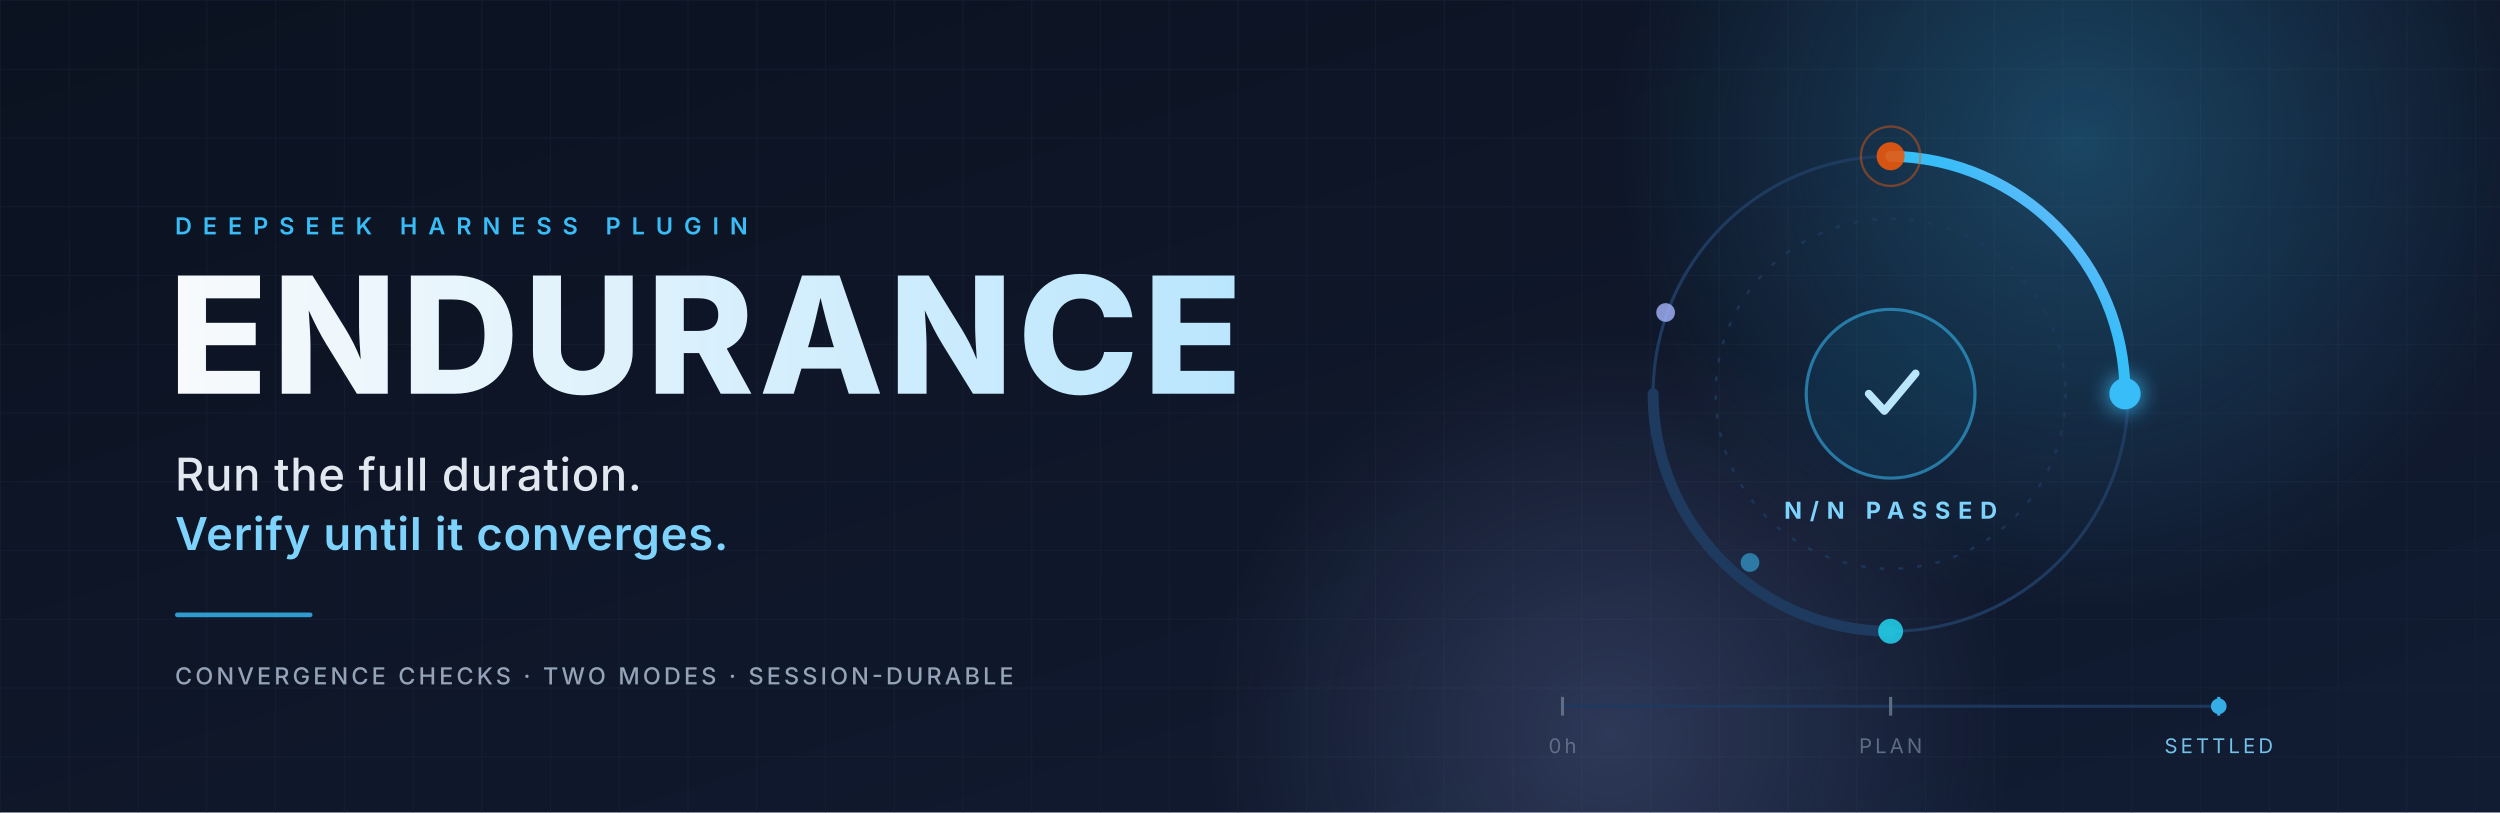
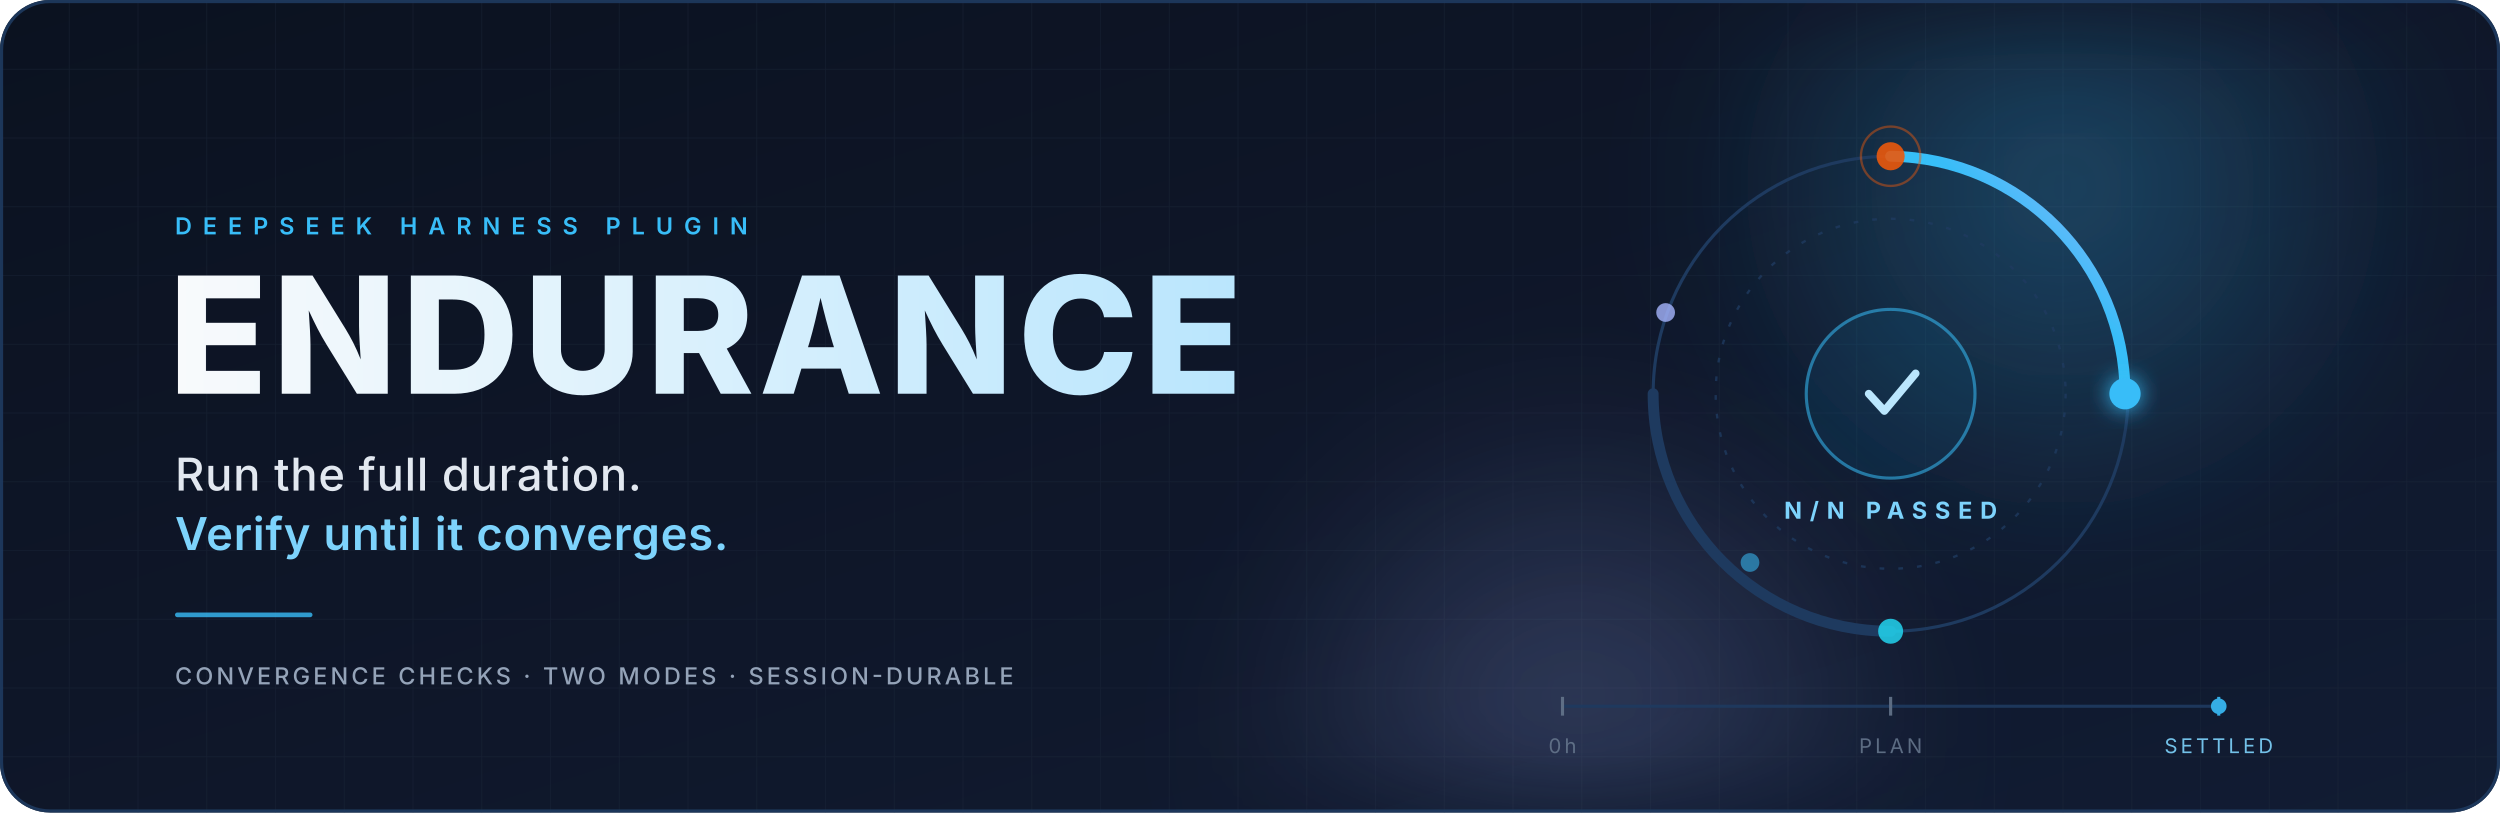
<svg xmlns="http://www.w3.org/2000/svg" viewBox="0 0 1600 520" width="1600" height="520" role="img" aria-label="Endurance — run the full duration, verify until it converges">
  <defs>
    <linearGradient id="bg" x1="0" y1="0" x2="1" y2="1">
      <stop offset="0" stop-color="#0B1220" />
      <stop offset="0.55" stop-color="#0F172A" />
      <stop offset="1" stop-color="#111C33" />
    </linearGradient>
    <radialGradient id="glow" cx="0.5" cy="0.5" r="0.5">
-       <stop offset="0" stop-color="#38BDF8" stop-opacity="0.28" />
+       <stop offset="0" stop-color="#38BDF8" stop-opacity="0.30" />
      <stop offset="1" stop-color="#38BDF8" stop-opacity="0" />
    </radialGradient>
    <radialGradient id="glow2" cx="0.5" cy="0.5" r="0.5">
-       <stop offset="0" stop-color="#A5B4FC" stop-opacity="0.20" />
+       <stop offset="0" stop-color="#A5B4FC" stop-opacity="0.24" />
      <stop offset="1" stop-color="#A5B4FC" stop-opacity="0" />
    </radialGradient>
    <linearGradient id="title" x1="0" y1="0" x2="1" y2="0">
      <stop offset="0" stop-color="#F8FAFC" />
      <stop offset="1" stop-color="#BAE6FD" />
    </linearGradient>
    <linearGradient id="arc" x1="0" y1="1" x2="1" y2="0">
      <stop offset="0" stop-color="#22D3EE" />
      <stop offset="0.6" stop-color="#38BDF8" />
      <stop offset="1" stop-color="#A5B4FC" />
    </linearGradient>
+     <linearGradient id="beam" x1="0" y1="0" x2="1" y2="0">
+       <stop offset="0" stop-color="#FFFFFF" stop-opacity="0" />
+       <stop offset="0.45" stop-color="#BAE6FD" stop-opacity="0.42" />
+       <stop offset="0.52" stop-color="#FFFFFF" stop-opacity="0.62" />
+       <stop offset="0.6" stop-color="#BAE6FD" stop-opacity="0.36" />
+       <stop offset="1" stop-color="#FFFFFF" stop-opacity="0" />
+     </linearGradient>
    <pattern id="grid" width="44" height="44" patternUnits="userSpaceOnUse">
      <path d="M 44 0 L 0 0 0 44" fill="none" stroke="#1E293B" stroke-width="1" />
    </pattern>
    <filter id="soft" x="-60%" y="-60%" width="220%" height="220%">
      <feGaussianBlur stdDeviation="7" result="blur" />
      <feMerge>
        <feMergeNode in="blur" />
        <feMergeNode in="SourceGraphic" />
      </feMerge>
    </filter>
+     <filter id="drift" x="-30%" y="-30%" width="160%" height="160%">
+       <feGaussianBlur stdDeviation="42" />
+     </filter>
+     <clipPath id="frame">
+       <rect x="0" y="0" width="1600" height="520" rx="32" />
+     </clipPath>
+     <style>
+       .glow-a { animation: driftA 26s ease-in-out infinite alternate; }
+       .glow-b { animation: driftB 34s ease-in-out infinite alternate; }
+       .beam   { animation: sweep 5.6s cubic-bezier(.35,0,.2,1) infinite; }
+       @keyframes driftA {
+         0%   { transform: translate(0, 0) scale(1); opacity: .9; }
+         100% { transform: translate(-110px, 46px) scale(1.18); opacity: .65; }
+       }
+       @keyframes driftB {
+         0%   { transform: translate(0, 0) scale(1.06); opacity: .75; }
+         100% { transform: translate(88px, -58px) scale(.92); opacity: 1; }
+       }
+       @keyframes sweep {
+         0%   { transform: translateX(-560px) skewX(-18deg); opacity: 0; }
+         8%   { opacity: .75; }
+         28%  { transform: translateX(2140px) skewX(-18deg); opacity: 0; }
+         100% { transform: translateX(2140px) skewX(-18deg); opacity: 0; }
+       }
+       @media (prefers-reduced-motion: reduce) {
+         .glow-a, .glow-b, .beam { animation: none; }
+         .beam { opacity: 0; }
+       }
+     </style>
  </defs>
-   <rect width="1600" height="520" fill="url(#bg)" />
-   <rect width="1600" height="520" fill="url(#grid)" opacity="0.45" />
-   <circle cx="1330" cy="90" r="300" fill="url(#glow)" />
-   <circle cx="1030" cy="470" r="260" fill="url(#glow2)" />
-   <text x="112" y="150" fill="#38BDF8" font-family="ui-sans-serif, system-ui, -apple-system, 'Segoe UI', sans-serif" font-size="15" font-weight="600" letter-spacing="7">DEEPSEEK HARNESS PLUGIN</text>
-   <text x="108" y="252" fill="url(#title)" font-family="ui-sans-serif, system-ui, -apple-system, 'Segoe UI', sans-serif" font-size="104" font-weight="800" letter-spacing="3">ENDURANCE</text>
-   <text x="112" y="314" fill="#E2E8F0" font-family="ui-sans-serif, system-ui, -apple-system, 'Segoe UI', sans-serif" font-size="29" font-weight="500" letter-spacing="0.5">Run the full duration.</text>
-   <text x="112" y="352" fill="#7DD3FC" font-family="ui-sans-serif, system-ui, -apple-system, 'Segoe UI', sans-serif" font-size="29" font-weight="600" letter-spacing="0.5">Verify until it converges.</text>
-   <rect x="112" y="392" width="88" height="3" rx="1.5" fill="#38BDF8" opacity="0.8" />
-   <text x="112" y="438" fill="#94A3B8" font-family="ui-sans-serif, system-ui, -apple-system, 'Segoe UI', sans-serif" font-size="15" font-weight="500" letter-spacing="2">CONVERGENCE CHECKS · TWO MODES · SESSION-DURABLE</text>
-   <g>
-     <circle cx="1210" cy="252" r="152" fill="none" stroke="#1E3A5F" stroke-width="2" />
-     <circle cx="1210" cy="252" r="112" fill="none" stroke="#1E3A5F" stroke-width="1.5" stroke-dasharray="3 9" opacity="0.8" />
-     <path d="M 1210 100 A 152 152 0 0 1 1360 252" fill="none" stroke="url(#arc)" stroke-width="7" stroke-linecap="round" />
-     <path d="M 1210 404 A 152 152 0 0 1 1058 252" fill="none" stroke="#1E3A5F" stroke-width="7" stroke-linecap="round" />
-     <circle cx="1210" cy="100" r="9" fill="#EA580C" opacity="0.9" />
-     <circle cx="1210" cy="100" r="19" fill="none" stroke="#EA580C" stroke-width="1.5" opacity="0.45" />
-     <circle cx="1360" cy="252" r="10" fill="#38BDF8" filter="url(#soft)" />
-     <circle cx="1210" cy="404" r="8" fill="#22D3EE" opacity="0.85" />
-     <circle cx="1066" cy="200" r="6" fill="#A5B4FC" opacity="0.8" />
-     <circle cx="1120" cy="360" r="6" fill="#38BDF8" opacity="0.55" />
-     <circle cx="1210" cy="252" r="54" fill="none" stroke="#38BDF8" stroke-width="2" opacity="0.55" />
-     <circle cx="1210" cy="252" r="54" fill="#0EA5E9" opacity="0.08" />
-     <path d="M 1196 252 l 10 11 l 20 -24" fill="none" stroke="#BAE6FD" stroke-width="5" stroke-linecap="round" stroke-linejoin="round" />
-     <text x="1210" y="332" text-anchor="middle" fill="#7DD3FC" font-family="ui-sans-serif, system-ui, -apple-system, 'Segoe UI', sans-serif" font-size="15" font-weight="700" letter-spacing="5">N/N PASSED</text>
+   <g clip-path="url(#frame)">
+     <rect width="1600" height="520" fill="url(#bg)" />
+     <rect width="1600" height="520" fill="url(#grid)" opacity="0.45" />
+     <g class="glow-a">
+       <circle cx="1320" cy="120" r="240" fill="url(#glow)" filter="url(#drift)" />
+     </g>
+     <g class="glow-b">
+       <circle cx="1010" cy="470" r="230" fill="url(#glow2)" filter="url(#drift)" />
+     </g>
+     <text x="112" y="150" fill="#38BDF8" font-family="ui-sans-serif, system-ui, -apple-system, 'Segoe UI', sans-serif" font-size="15" font-weight="600" letter-spacing="7">DEEPSEEK HARNESS PLUGIN</text>
+     <text x="108" y="252" fill="url(#title)" font-family="ui-sans-serif, system-ui, -apple-system, 'Segoe UI', sans-serif" font-size="104" font-weight="800" letter-spacing="3">ENDURANCE</text>
+     <text x="112" y="314" fill="#E2E8F0" font-family="ui-sans-serif, system-ui, -apple-system, 'Segoe UI', sans-serif" font-size="29" font-weight="500" letter-spacing="0.5">Run the full duration.</text>
+     <text x="112" y="352" fill="#7DD3FC" font-family="ui-sans-serif, system-ui, -apple-system, 'Segoe UI', sans-serif" font-size="29" font-weight="600" letter-spacing="0.5">Verify until it converges.</text>
+     <rect x="112" y="392" width="88" height="3" rx="1.5" fill="#38BDF8" opacity="0.8" />
+     <text x="112" y="438" fill="#94A3B8" font-family="ui-sans-serif, system-ui, -apple-system, 'Segoe UI', sans-serif" font-size="15" font-weight="500" letter-spacing="2">CONVERGENCE CHECKS · TWO MODES · SESSION-DURABLE</text>
+     <g>
+       <circle cx="1210" cy="252" r="152" fill="none" stroke="#1E3A5F" stroke-width="2" />
+       <circle cx="1210" cy="252" r="112" fill="none" stroke="#1E3A5F" stroke-width="1.5" stroke-dasharray="3 9" opacity="0.8" />
+       <path d="M 1210 100 A 152 152 0 0 1 1360 252" fill="none" stroke="url(#arc)" stroke-width="7" stroke-linecap="round" />
+       <path d="M 1210 404 A 152 152 0 0 1 1058 252" fill="none" stroke="#1E3A5F" stroke-width="7" stroke-linecap="round" />
+       <circle cx="1210" cy="100" r="9" fill="#EA580C" opacity="0.9" />
+       <circle cx="1210" cy="100" r="19" fill="none" stroke="#EA580C" stroke-width="1.5" opacity="0.45" />
+       <circle cx="1360" cy="252" r="10" fill="#38BDF8" filter="url(#soft)" />
+       <circle cx="1210" cy="404" r="8" fill="#22D3EE" opacity="0.85" />
+       <circle cx="1066" cy="200" r="6" fill="#A5B4FC" opacity="0.8" />
+       <circle cx="1120" cy="360" r="6" fill="#38BDF8" opacity="0.55" />
+       <circle cx="1210" cy="252" r="54" fill="none" stroke="#38BDF8" stroke-width="2" opacity="0.55" />
+       <circle cx="1210" cy="252" r="54" fill="#0EA5E9" opacity="0.08" />
+       <path d="M 1196 252 l 10 11 l 20 -24" fill="none" stroke="#BAE6FD" stroke-width="5" stroke-linecap="round" stroke-linejoin="round" />
+       <text x="1210" y="332" text-anchor="middle" fill="#7DD3FC" font-family="ui-sans-serif, system-ui, -apple-system, 'Segoe UI', sans-serif" font-size="15" font-weight="700" letter-spacing="5">N/N PASSED</text>
+     </g>
+     <g opacity="0.9">
+       <line x1="1000" y1="452" x2="1420" y2="452" stroke="#1E3A5F" stroke-width="2" />
+       <line x1="1000" y1="446" x2="1000" y2="458" stroke="#64748B" stroke-width="2" />
+       <line x1="1210" y1="446" x2="1210" y2="458" stroke="#64748B" stroke-width="2" />
+       <line x1="1420" y1="446" x2="1420" y2="458" stroke="#38BDF8" stroke-width="2" />
+       <circle cx="1420" cy="452" r="5" fill="#38BDF8" />
+       <text x="1000" y="482" text-anchor="middle" fill="#64748B" font-family="ui-sans-serif, system-ui, -apple-system, 'Segoe UI', sans-serif" font-size="13" letter-spacing="2">0h</text>
+       <text x="1210" y="482" text-anchor="middle" fill="#64748B" font-family="ui-sans-serif, system-ui, -apple-system, 'Segoe UI', sans-serif" font-size="13" letter-spacing="2">PLAN</text>
+       <text x="1420" y="482" text-anchor="middle" fill="#7DD3FC" font-family="ui-sans-serif, system-ui, -apple-system, 'Segoe UI', sans-serif" font-size="13" letter-spacing="2">SETTLED</text>
+     </g>
+     <g class="beam" opacity="0">
+       <rect x="-60" y="-40" width="280" height="600" fill="url(#beam)" />
+     </g>
  </g>
-   <g opacity="0.9">
-     <line x1="1000" y1="452" x2="1420" y2="452" stroke="#1E3A5F" stroke-width="2" />
-     <line x1="1000" y1="446" x2="1000" y2="458" stroke="#64748B" stroke-width="2" />
-     <line x1="1210" y1="446" x2="1210" y2="458" stroke="#64748B" stroke-width="2" />
-     <line x1="1420" y1="446" x2="1420" y2="458" stroke="#38BDF8" stroke-width="2" />
-     <circle cx="1420" cy="452" r="5" fill="#38BDF8" />
-     <text x="1000" y="482" text-anchor="middle" fill="#64748B" font-family="ui-sans-serif, system-ui, -apple-system, 'Segoe UI', sans-serif" font-size="13" letter-spacing="2">0h</text>
-     <text x="1210" y="482" text-anchor="middle" fill="#64748B" font-family="ui-sans-serif, system-ui, -apple-system, 'Segoe UI', sans-serif" font-size="13" letter-spacing="2">PLAN</text>
-     <text x="1420" y="482" text-anchor="middle" fill="#7DD3FC" font-family="ui-sans-serif, system-ui, -apple-system, 'Segoe UI', sans-serif" font-size="13" letter-spacing="2">SETTLED</text>
-   </g>
+   <rect x="1" y="1" width="1598" height="518" rx="31" fill="none" stroke="#1E3A5F" stroke-width="2" opacity="0.9" />
</svg>
